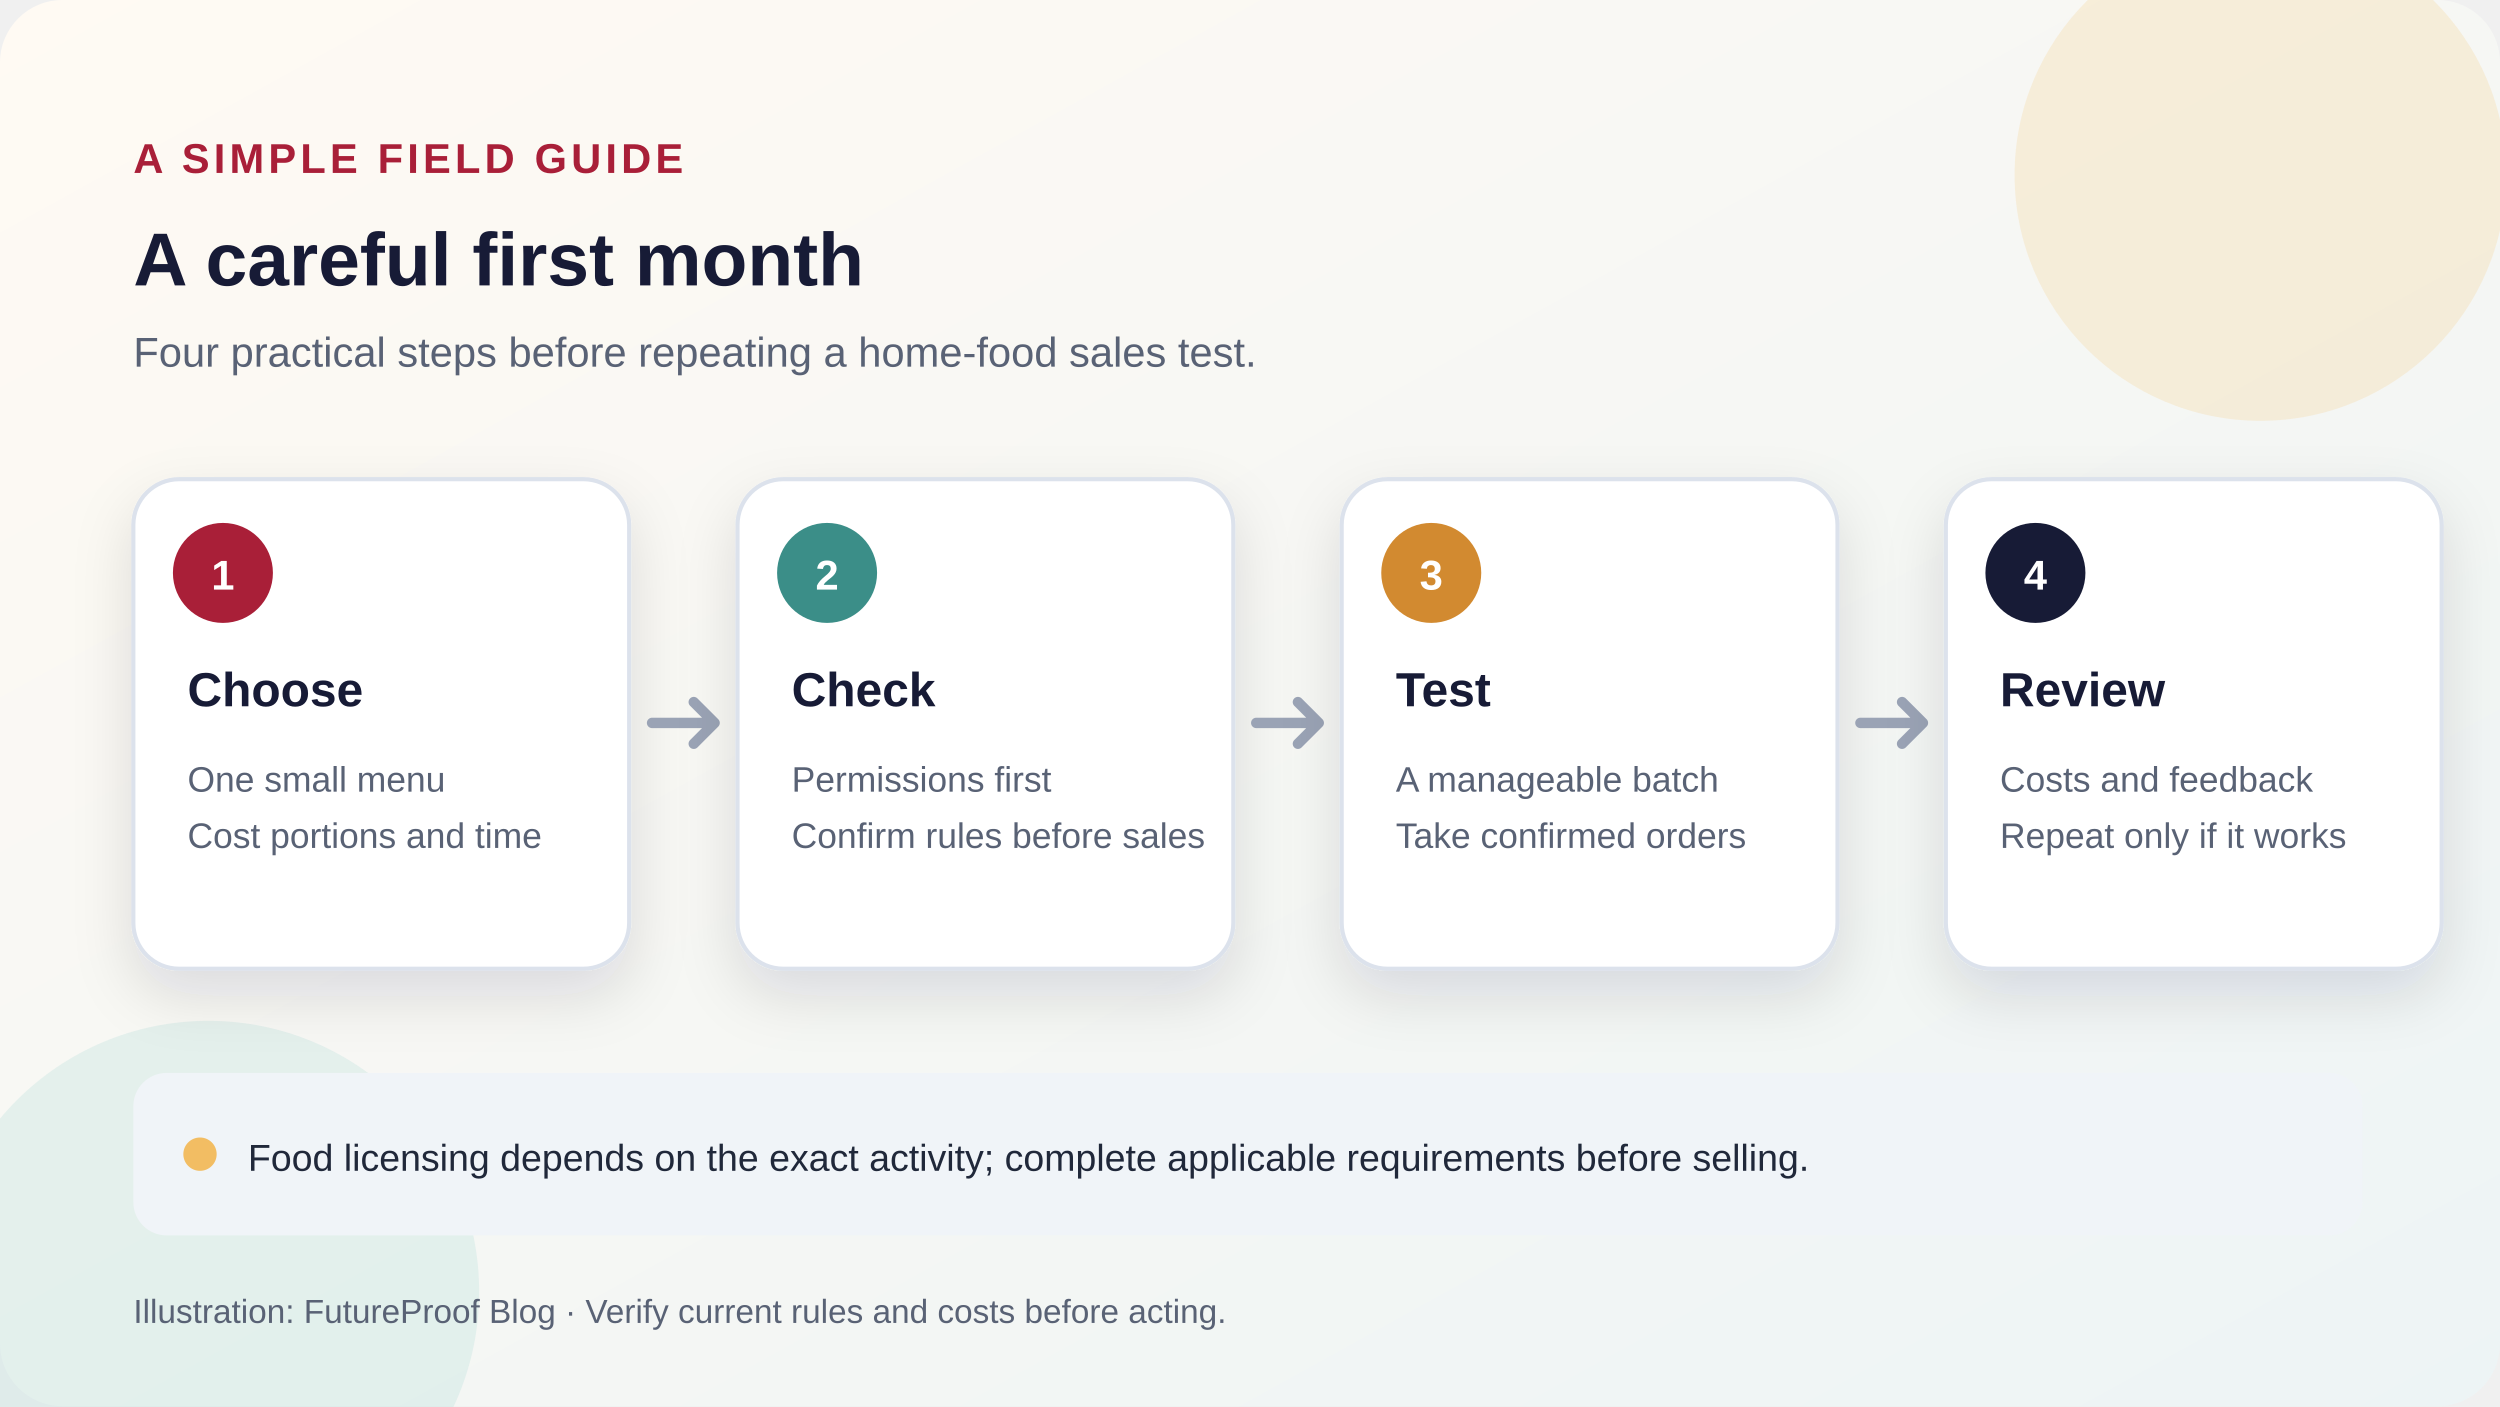
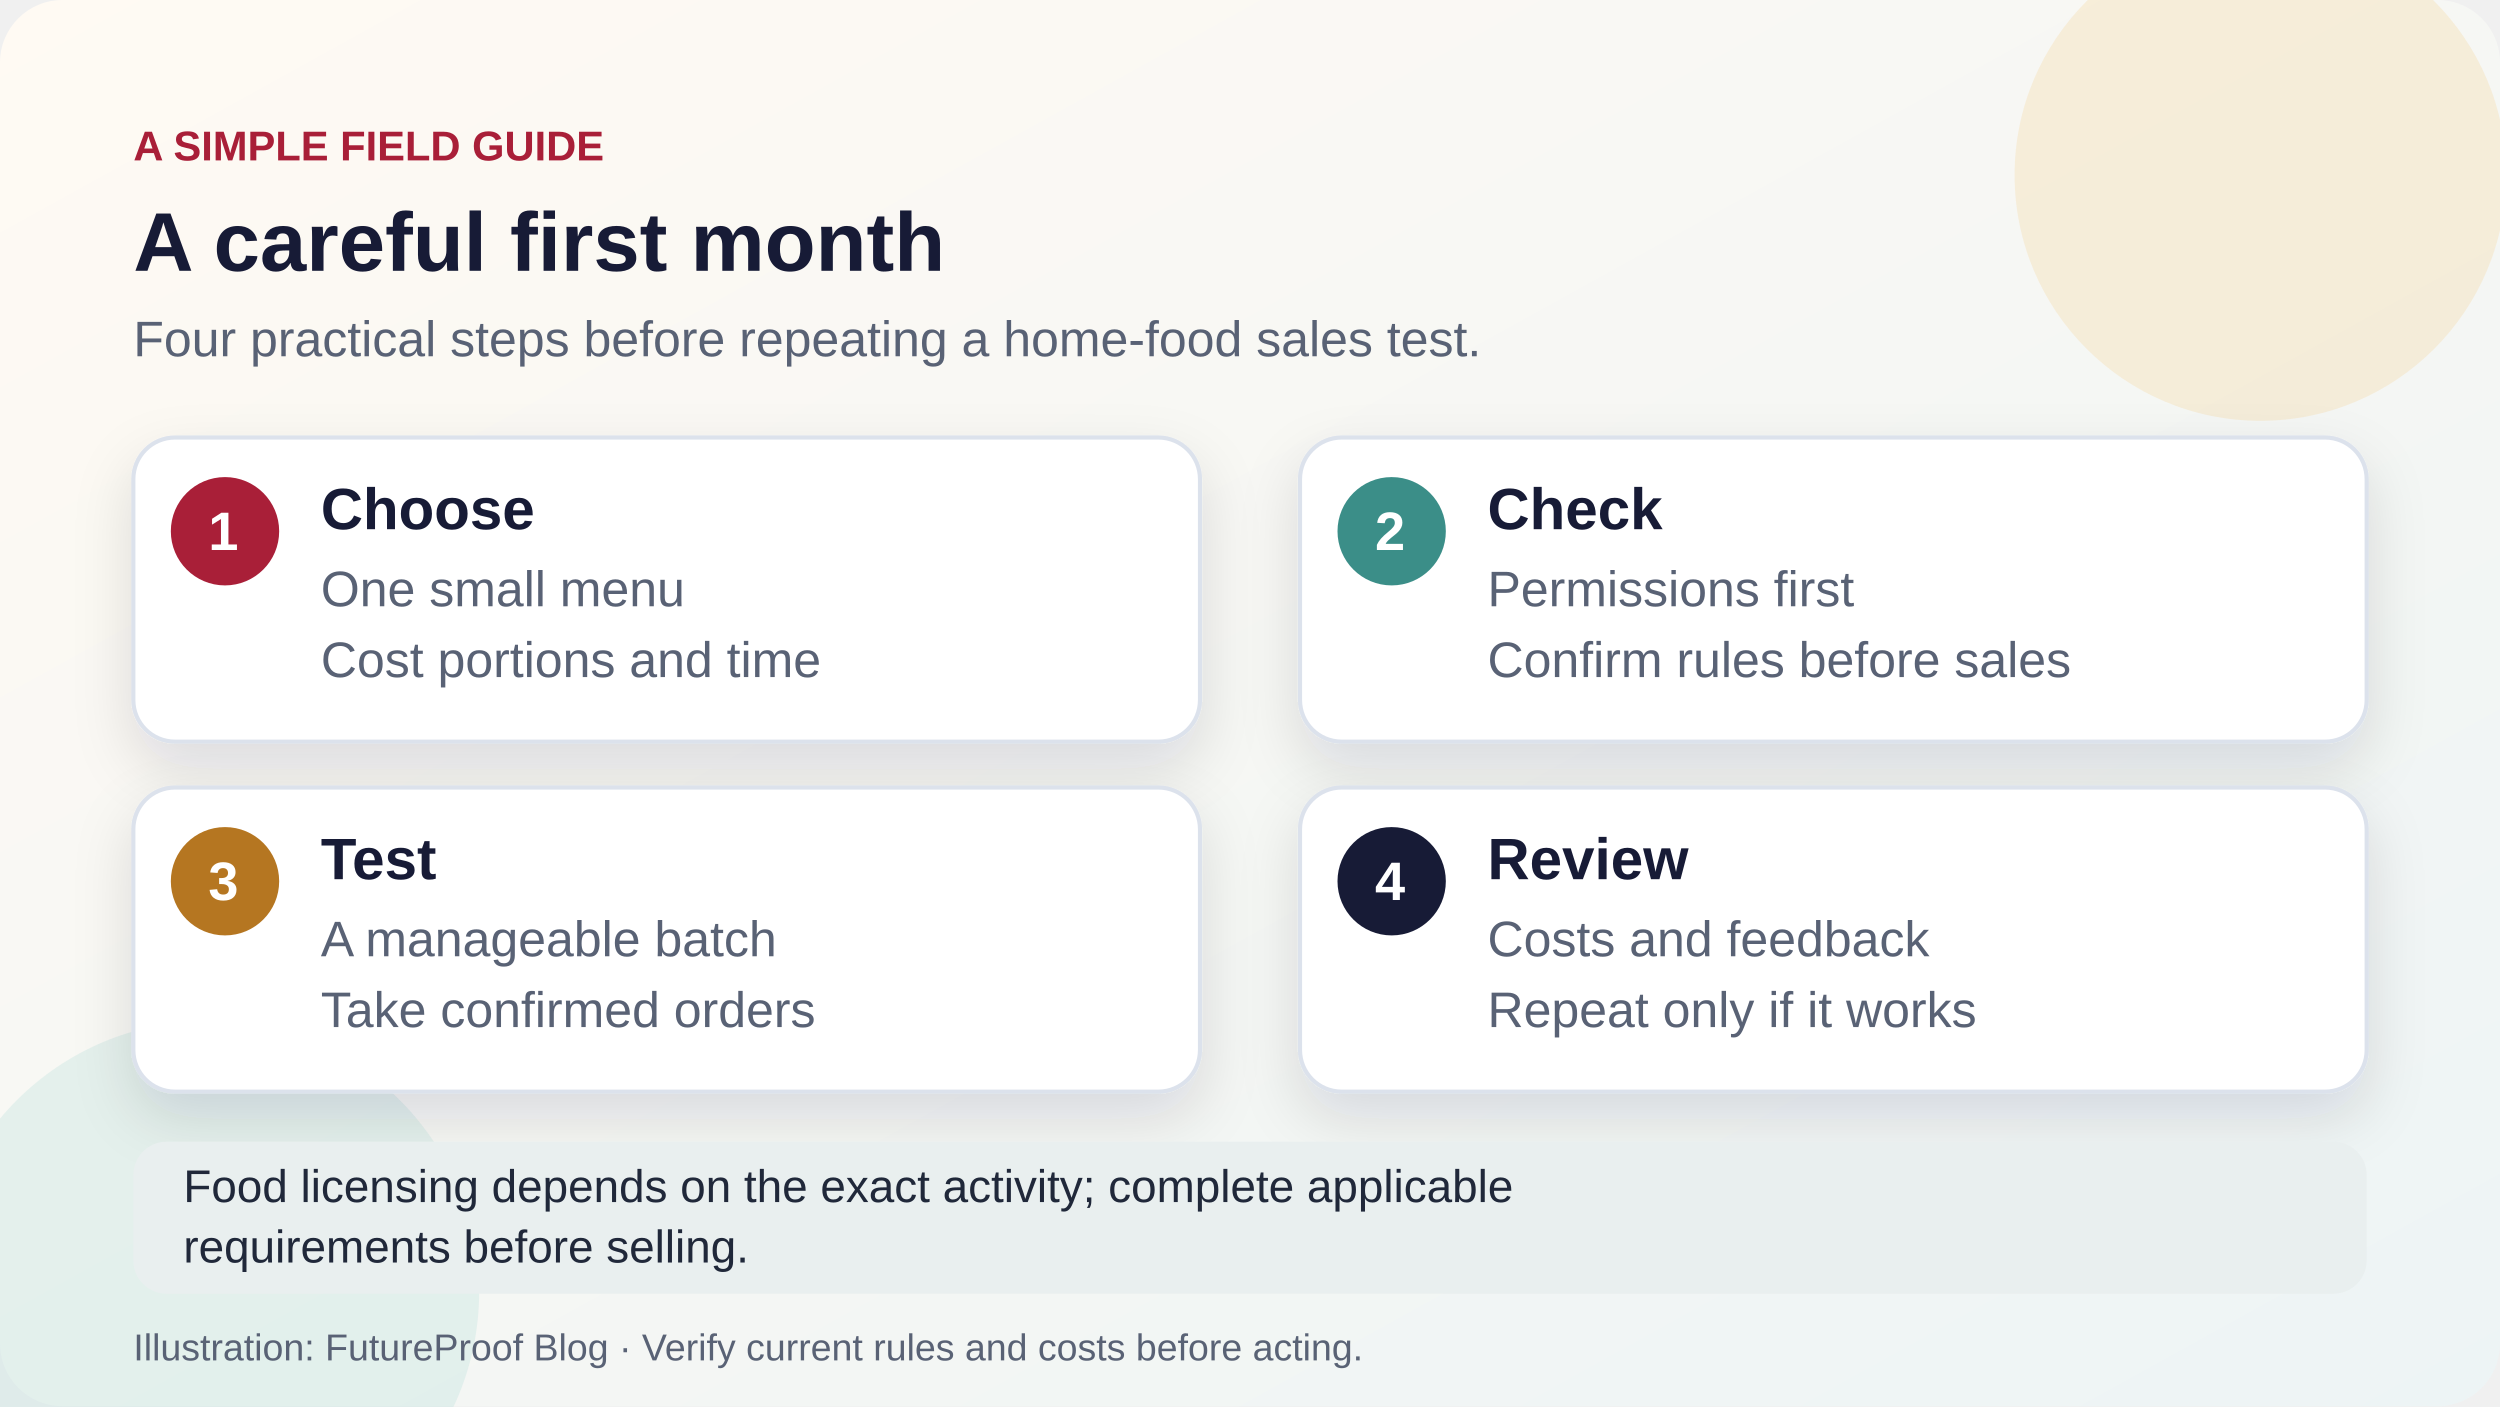
<svg xmlns="http://www.w3.org/2000/svg" width="1200" height="675" viewBox="0 0 1200 675" role="img" aria-labelledby="title desc">
  <defs>
    <linearGradient id="bg" x1="0" y1="0" x2="1" y2="1">
      <stop stop-color="#fffaf3" />
      <stop offset="1" stop-color="#edf4f5" />
    </linearGradient>
    <linearGradient id="accent" x1="0" y1="0" x2="1" y2="1">
      <stop stop-color="#a91f38" />
      <stop offset="1" stop-color="#d55766" />
    </linearGradient>
    <filter id="shadow" x="-20%" y="-20%" width="140%" height="150%">
      <feDropShadow dx="0" dy="12" stdDeviation="14" flood-color="#171b36" flood-opacity=".12" />
    </filter>
  </defs>
  <rect width="1200" height="675" rx="30" fill="url(#bg)" />
  <circle cx="1085" cy="84" r="118" fill="#f5dcae" opacity=".38" />
  <circle cx="100" cy="620" r="130" fill="#bbdfdc" opacity=".32" />
-   <text x="64" y="83" font-family="Arial,sans-serif" font-size="20" font-weight="700" letter-spacing="2" fill="#a91f38">A SIMPLE FIELD GUIDE</text>
-   <text x="64" y="137" font-family="Arial,sans-serif" font-size="36" font-weight="700" fill="#171b36">A careful first month</text>
-   <text x="64" y="176" font-family="Arial,sans-serif" font-size="20" fill="#596275">Four practical steps before repeating a home-food sales test.</text>
+   <text x="64" y="77" font-family="Arial,sans-serif" font-size="20" font-weight="700" fill="#a91f38">A SIMPLE FIELD GUIDE</text>
+   <text x="64" y="130" font-family="Arial,sans-serif" font-size="40" font-weight="700" fill="#171b36">A careful first month</text>
+   <text x="64" y="171" font-family="Arial,sans-serif" font-size="24" font-weight="400" fill="#596275">Four practical steps before repeating a home-food sales test.</text>
  <g>
-     <rect x="64" y="230" width="238" height="235" rx="22" fill="#fff" stroke="#dce2ec" stroke-width="2" filter="url(#shadow)" />
-     <circle cx="107" cy="275" r="24" fill="#a91f38" />
-     <text x="107" y="283" text-anchor="middle" font-family="Arial,sans-serif" font-size="20" font-weight="700" fill="#fff">1</text>
-     <text x="90" y="339" font-family="Arial,sans-serif" font-size="23" font-weight="700" fill="#171b36">Choose</text>
-     <text x="90" y="380" font-family="Arial,sans-serif" font-size="17" fill="#596275">One small menu</text>
-     <text x="90" y="407" font-family="Arial,sans-serif" font-size="17" fill="#596275">Cost portions and time</text>
+     <rect x="64" y="210" width="512" height="146" rx="20" fill="#fff" stroke="#dce2ec" stroke-width="2" filter="url(#shadow)" />
+     <circle cx="108" cy="255" r="26" fill="#a91f38" />
+     <text x="100" y="264" font-family="Arial,sans-serif" font-size="26" font-weight="700" fill="#fff">1</text>
+     <text x="154" y="254" font-family="Arial,sans-serif" font-size="28" font-weight="700" fill="#171b36">Choose</text>
+     <text x="154" y="291" font-family="Arial,sans-serif" font-size="24" font-weight="400" fill="#596275">One small menu</text>
+     <text x="154" y="325" font-family="Arial,sans-serif" font-size="24" font-weight="400" fill="#596275">Cost portions and time</text>
  </g>
-   <path d="M313 347h30m-10-10 10 10-10 10" fill="none" stroke="#9aa3b5" stroke-width="5" stroke-linecap="round" stroke-linejoin="round" />
  <g>
-     <rect x="354" y="230" width="238" height="235" rx="22" fill="#fff" stroke="#dce2ec" stroke-width="2" filter="url(#shadow)" />
-     <circle cx="397" cy="275" r="24" fill="#3b8e88" />
-     <text x="397" y="283" text-anchor="middle" font-family="Arial,sans-serif" font-size="20" font-weight="700" fill="#fff">2</text>
-     <text x="380" y="339" font-family="Arial,sans-serif" font-size="23" font-weight="700" fill="#171b36">Check</text>
-     <text x="380" y="380" font-family="Arial,sans-serif" font-size="17" fill="#596275">Permissions first</text>
-     <text x="380" y="407" font-family="Arial,sans-serif" font-size="17" fill="#596275">Confirm rules before sales</text>
+     <rect x="624" y="210" width="512" height="146" rx="20" fill="#fff" stroke="#dce2ec" stroke-width="2" filter="url(#shadow)" />
+     <circle cx="668" cy="255" r="26" fill="#3b8e88" />
+     <text x="660" y="264" font-family="Arial,sans-serif" font-size="26" font-weight="700" fill="#fff">2</text>
+     <text x="714" y="254" font-family="Arial,sans-serif" font-size="28" font-weight="700" fill="#171b36">Check</text>
+     <text x="714" y="291" font-family="Arial,sans-serif" font-size="24" font-weight="400" fill="#596275">Permissions first</text>
+     <text x="714" y="325" font-family="Arial,sans-serif" font-size="24" font-weight="400" fill="#596275">Confirm rules before sales</text>
  </g>
-   <path d="M603 347h30m-10-10 10 10-10 10" fill="none" stroke="#9aa3b5" stroke-width="5" stroke-linecap="round" stroke-linejoin="round" />
  <g>
-     <rect x="644" y="230" width="238" height="235" rx="22" fill="#fff" stroke="#dce2ec" stroke-width="2" filter="url(#shadow)" />
-     <circle cx="687" cy="275" r="24" fill="#d28a30" />
-     <text x="687" y="283" text-anchor="middle" font-family="Arial,sans-serif" font-size="20" font-weight="700" fill="#fff">3</text>
-     <text x="670" y="339" font-family="Arial,sans-serif" font-size="23" font-weight="700" fill="#171b36">Test</text>
-     <text x="670" y="380" font-family="Arial,sans-serif" font-size="17" fill="#596275">A manageable batch</text>
-     <text x="670" y="407" font-family="Arial,sans-serif" font-size="17" fill="#596275">Take confirmed orders</text>
+     <rect x="64" y="378" width="512" height="146" rx="20" fill="#fff" stroke="#dce2ec" stroke-width="2" filter="url(#shadow)" />
+     <circle cx="108" cy="423" r="26" fill="#b57621" />
+     <text x="100" y="432" font-family="Arial,sans-serif" font-size="26" font-weight="700" fill="#fff">3</text>
+     <text x="154" y="422" font-family="Arial,sans-serif" font-size="28" font-weight="700" fill="#171b36">Test</text>
+     <text x="154" y="459" font-family="Arial,sans-serif" font-size="24" font-weight="400" fill="#596275">A manageable batch</text>
+     <text x="154" y="493" font-family="Arial,sans-serif" font-size="24" font-weight="400" fill="#596275">Take confirmed orders</text>
  </g>
-   <path d="M893 347h30m-10-10 10 10-10 10" fill="none" stroke="#9aa3b5" stroke-width="5" stroke-linecap="round" stroke-linejoin="round" />
  <g>
-     <rect x="934" y="230" width="238" height="235" rx="22" fill="#fff" stroke="#dce2ec" stroke-width="2" filter="url(#shadow)" />
-     <circle cx="977" cy="275" r="24" fill="#171b36" />
-     <text x="977" y="283" text-anchor="middle" font-family="Arial,sans-serif" font-size="20" font-weight="700" fill="#fff">4</text>
-     <text x="960" y="339" font-family="Arial,sans-serif" font-size="23" font-weight="700" fill="#171b36">Review</text>
-     <text x="960" y="380" font-family="Arial,sans-serif" font-size="17" fill="#596275">Costs and feedback</text>
-     <text x="960" y="407" font-family="Arial,sans-serif" font-size="17" fill="#596275">Repeat only if it works</text>
+     <rect x="624" y="378" width="512" height="146" rx="20" fill="#fff" stroke="#dce2ec" stroke-width="2" filter="url(#shadow)" />
+     <circle cx="668" cy="423" r="26" fill="#171b36" />
+     <text x="660" y="432" font-family="Arial,sans-serif" font-size="26" font-weight="700" fill="#fff">4</text>
+     <text x="714" y="422" font-family="Arial,sans-serif" font-size="28" font-weight="700" fill="#171b36">Review</text>
+     <text x="714" y="459" font-family="Arial,sans-serif" font-size="24" font-weight="400" fill="#596275">Costs and feedback</text>
+     <text x="714" y="493" font-family="Arial,sans-serif" font-size="24" font-weight="400" fill="#596275">Repeat only if it works</text>
  </g>
-   <rect x="64" y="515" width="1070" height="78" rx="16" fill="#f0f4f8" />
-   <circle cx="96" cy="554" r="8" fill="#f2bd63" />
-   <text x="119" y="562" font-family="Arial,sans-serif" font-size="18" fill="#20283a">Food licensing depends on the exact activity; complete applicable requirements before selling.</text>
-   <text x="64" y="635" font-family="Arial,sans-serif" font-size="16" fill="#596275">Illustration: FutureProof Blog · Verify current rules and costs before acting.</text>
+   <rect x="64" y="548" width="1072" height="73" rx="16" fill="#e9efef" />
+   <text x="88" y="577" font-family="Arial,sans-serif" font-size="22" font-weight="400" fill="#20283a">Food licensing depends on the exact activity; complete applicable</text>
+   <text x="88" y="606" font-family="Arial,sans-serif" font-size="22" font-weight="400" fill="#20283a">requirements before selling.</text>
+   <text x="64" y="653" font-family="Arial,sans-serif" font-size="18" font-weight="400" fill="#596275">Illustration: FutureProof Blog · Verify current rules and costs before acting.</text>
</svg>
